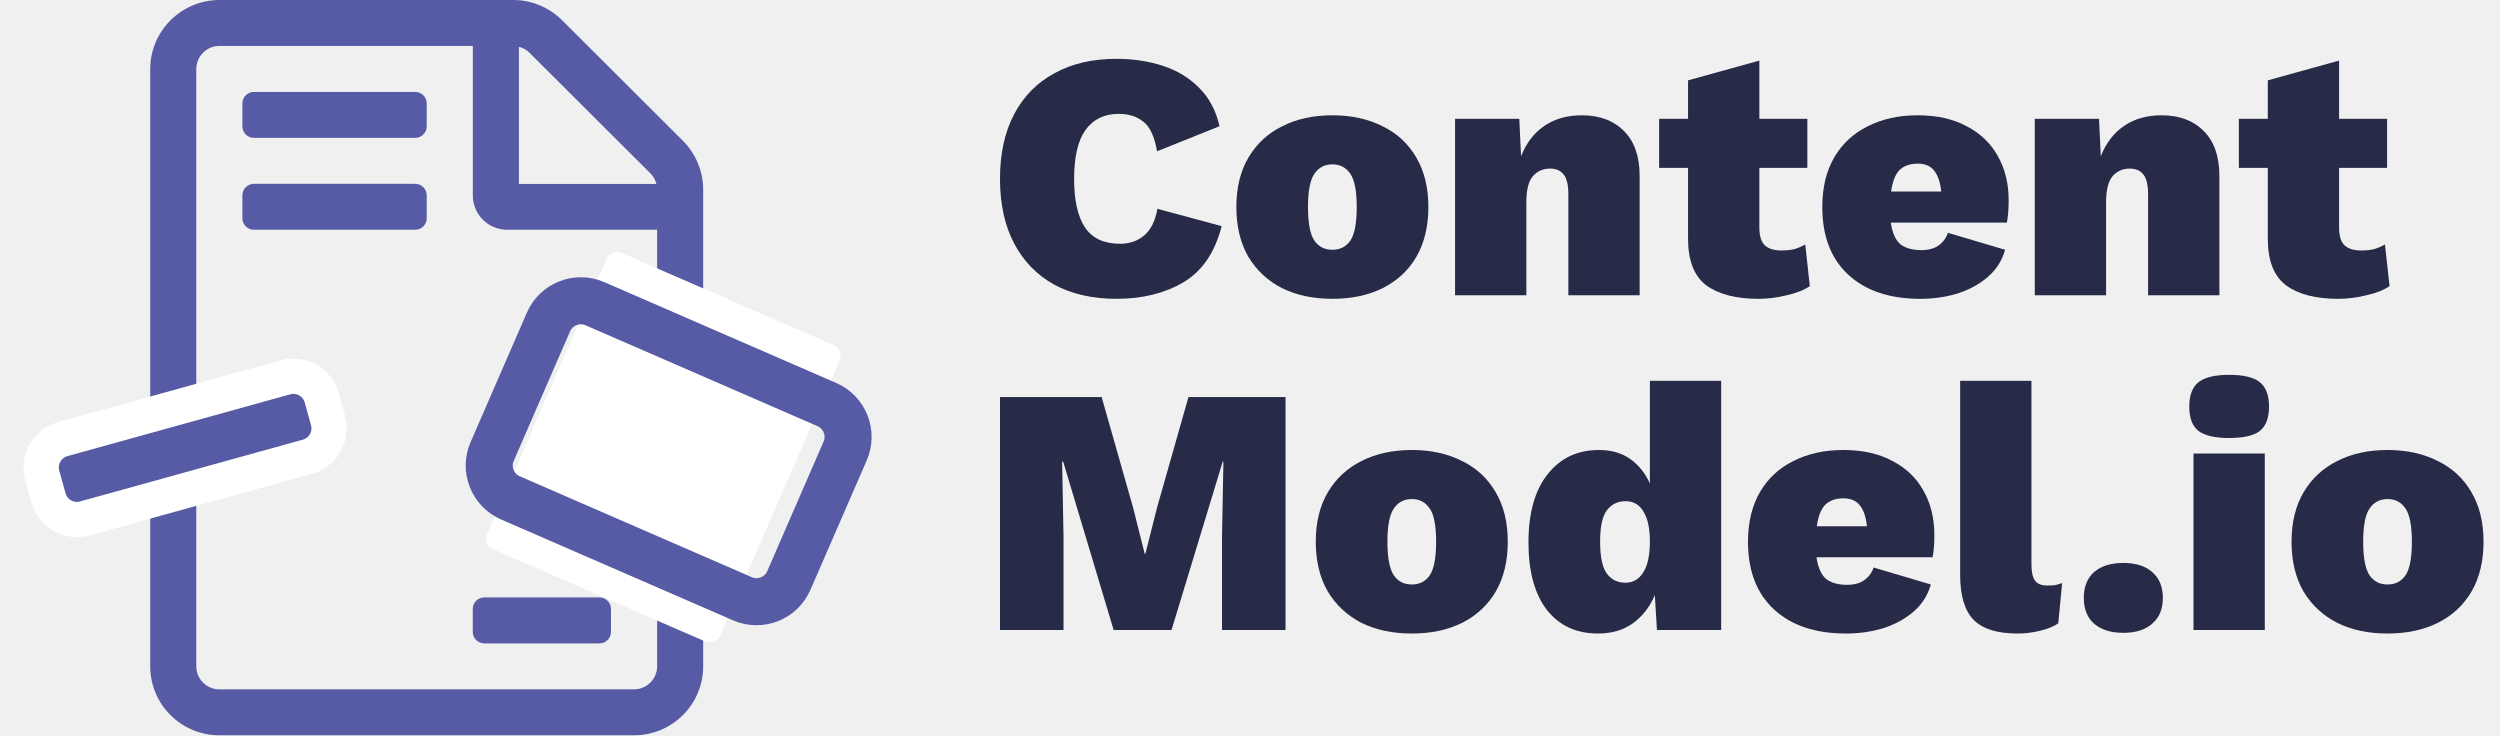
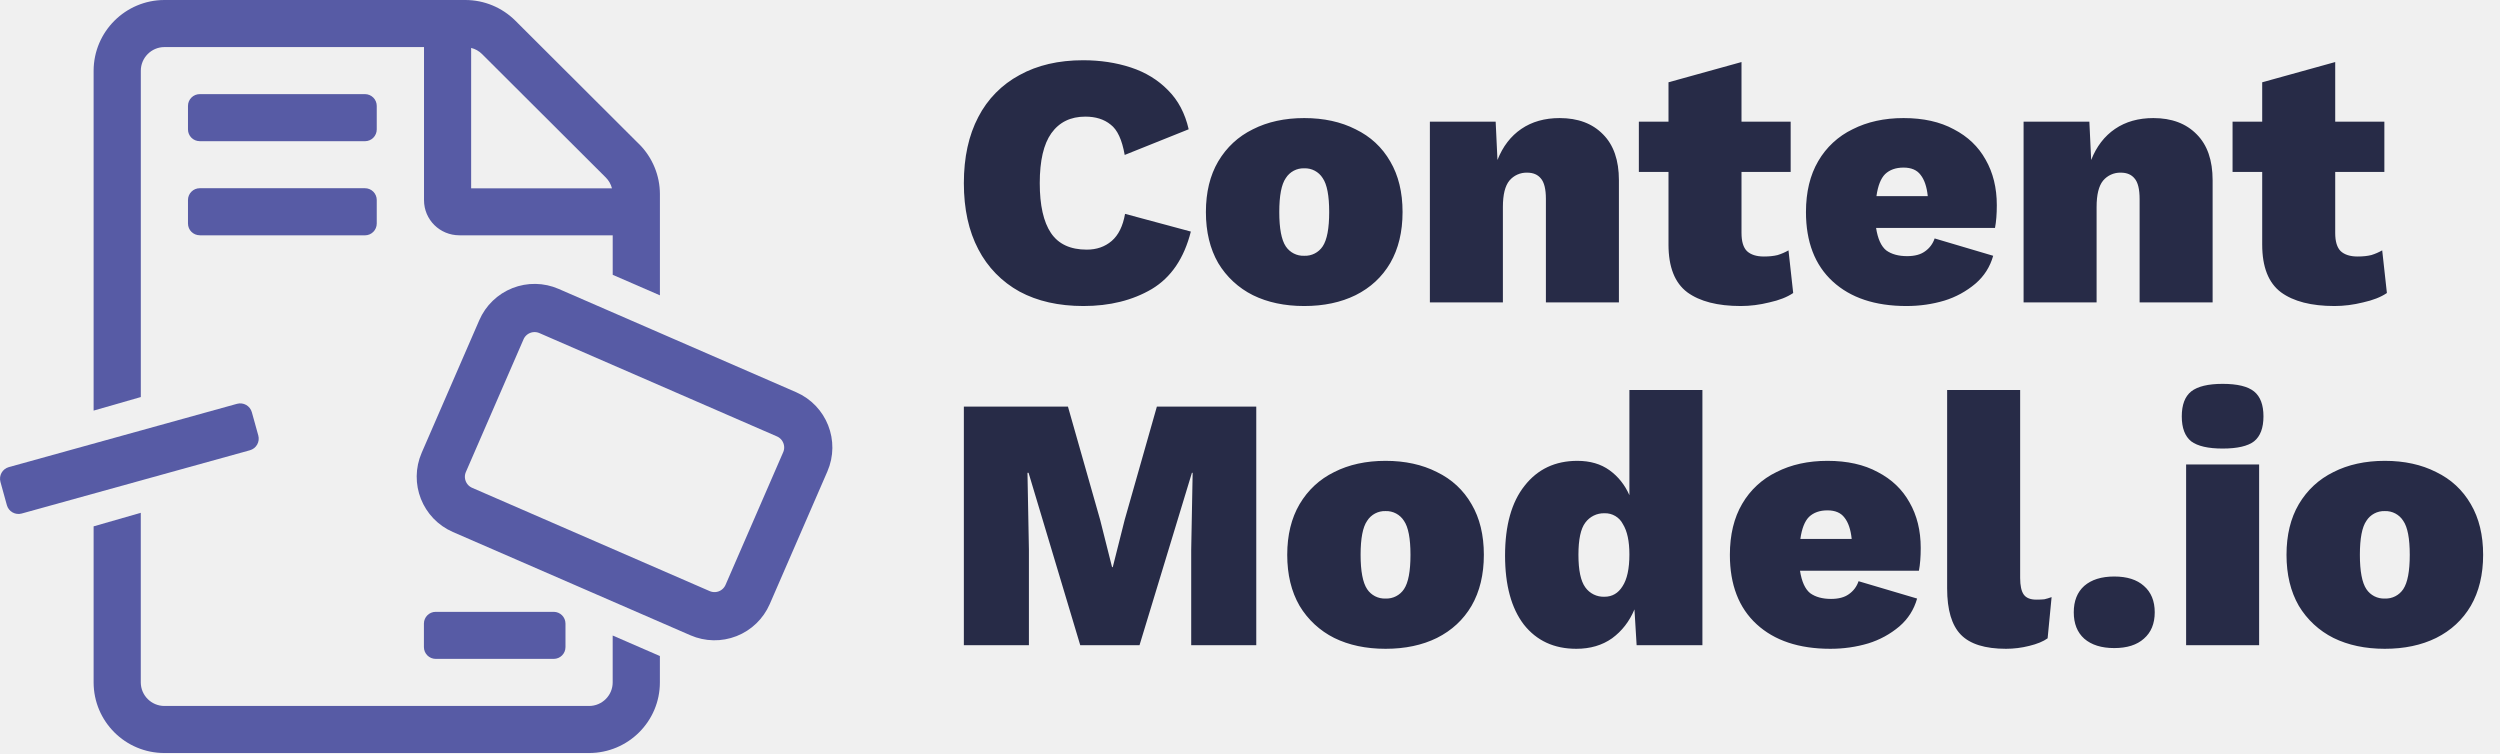
- <svg xmlns="http://www.w3.org/2000/svg" width="85" height="25" viewBox="0 0 85 25" fill="none">
-   <path d="M41.536 7.688C41.312 8.576 40.88 9.212 40.24 9.596C39.6 9.972 38.844 10.16 37.972 10.16C37.148 10.16 36.44 10 35.848 9.68C35.256 9.352 34.8 8.884 34.48 8.276C34.16 7.668 34 6.936 34 6.08C34 5.224 34.16 4.492 34.48 3.884C34.8 3.276 35.256 2.812 35.848 2.492C36.44 2.164 37.144 2 37.96 2C38.528 2 39.056 2.08 39.544 2.24C40.032 2.4 40.444 2.652 40.78 2.996C41.116 3.332 41.344 3.764 41.464 4.292L39.34 5.144C39.252 4.64 39.096 4.304 38.872 4.136C38.656 3.96 38.376 3.872 38.032 3.872C37.544 3.872 37.168 4.056 36.904 4.424C36.648 4.784 36.52 5.336 36.52 6.08C36.52 6.816 36.644 7.368 36.892 7.736C37.14 8.104 37.536 8.288 38.08 8.288C38.408 8.288 38.684 8.192 38.908 8C39.132 7.808 39.28 7.508 39.352 7.1L41.536 7.688Z" fill="#272B47" />
-   <path d="M45.3 3.92C45.949 3.92 46.517 4.044 47.005 4.292C47.501 4.532 47.885 4.888 48.157 5.36C48.428 5.824 48.565 6.384 48.565 7.04C48.565 7.696 48.428 8.26 48.157 8.732C47.885 9.196 47.501 9.552 47.005 9.8C46.517 10.04 45.949 10.16 45.3 10.16C44.653 10.16 44.084 10.04 43.596 9.8C43.108 9.552 42.724 9.196 42.444 8.732C42.172 8.26 42.036 7.696 42.036 7.04C42.036 6.384 42.172 5.824 42.444 5.36C42.724 4.888 43.108 4.532 43.596 4.292C44.084 4.044 44.653 3.92 45.3 3.92ZM45.3 5.588C45.036 5.588 44.833 5.696 44.688 5.912C44.544 6.12 44.472 6.496 44.472 7.04C44.472 7.584 44.544 7.964 44.688 8.18C44.833 8.388 45.036 8.492 45.3 8.492C45.565 8.492 45.769 8.388 45.913 8.18C46.056 7.964 46.129 7.584 46.129 7.04C46.129 6.496 46.056 6.12 45.913 5.912C45.769 5.696 45.565 5.588 45.3 5.588Z" fill="#272B47" />
-   <path d="M49.472 10.04V4.04H51.656L51.716 5.312C51.892 4.864 52.156 4.52 52.508 4.28C52.86 4.04 53.284 3.92 53.78 3.92C54.388 3.92 54.868 4.1 55.22 4.46C55.572 4.812 55.748 5.32 55.748 5.984V10.04H53.324V6.608C53.324 6.28 53.268 6.052 53.156 5.924C53.052 5.796 52.9 5.732 52.7 5.732C52.46 5.732 52.264 5.82 52.112 5.996C51.968 6.172 51.896 6.464 51.896 6.872V10.04H49.472Z" fill="#272B47" />
-   <path d="M61.45 4.04V5.708H59.818V7.736C59.818 8.016 59.878 8.216 59.998 8.336C60.126 8.456 60.314 8.516 60.562 8.516C60.738 8.516 60.89 8.5 61.018 8.468C61.146 8.428 61.266 8.376 61.378 8.312L61.534 9.728C61.334 9.864 61.07 9.968 60.742 10.04C60.422 10.12 60.106 10.16 59.794 10.16C59.026 10.16 58.434 10.008 58.018 9.704C57.602 9.392 57.394 8.864 57.394 8.12V5.708H56.41V4.04H57.394V2.732L59.818 2.06V4.04H61.45Z" fill="#272B47" />
-   <path d="M65.294 10.16C64.254 10.16 63.438 9.888 62.846 9.344C62.254 8.8 61.958 8.032 61.958 7.04C61.958 6.376 62.094 5.812 62.366 5.348C62.638 4.884 63.018 4.532 63.506 4.292C63.994 4.044 64.558 3.92 65.198 3.92C65.854 3.92 66.41 4.044 66.866 4.292C67.33 4.532 67.682 4.868 67.922 5.3C68.17 5.732 68.294 6.236 68.294 6.812C68.294 7.108 68.274 7.36 68.234 7.568H64.286C64.342 7.928 64.454 8.176 64.622 8.312C64.798 8.44 65.03 8.504 65.318 8.504C65.566 8.504 65.762 8.452 65.906 8.348C66.058 8.244 66.166 8.1 66.23 7.916L68.174 8.492C68.07 8.86 67.874 9.168 67.586 9.416C67.298 9.664 66.954 9.852 66.554 9.98C66.154 10.1 65.734 10.16 65.294 10.16ZM65.198 5.564C64.942 5.564 64.738 5.636 64.586 5.78C64.442 5.924 64.346 6.168 64.298 6.512H66.002C65.97 6.2 65.89 5.964 65.762 5.804C65.642 5.644 65.454 5.564 65.198 5.564Z" fill="#272B47" />
-   <path d="M69.183 10.04V4.04H71.367L71.427 5.312C71.603 4.864 71.867 4.52 72.219 4.28C72.571 4.04 72.995 3.92 73.491 3.92C74.099 3.92 74.579 4.1 74.931 4.46C75.283 4.812 75.459 5.32 75.459 5.984V10.04H73.035V6.608C73.035 6.28 72.979 6.052 72.867 5.924C72.763 5.796 72.611 5.732 72.411 5.732C72.171 5.732 71.975 5.82 71.823 5.996C71.679 6.172 71.607 6.464 71.607 6.872V10.04H69.183Z" fill="#272B47" />
-   <path d="M81.161 4.04V5.708H79.529V7.736C79.529 8.016 79.589 8.216 79.709 8.336C79.837 8.456 80.025 8.516 80.273 8.516C80.449 8.516 80.601 8.5 80.729 8.468C80.857 8.428 80.977 8.376 81.089 8.312L81.245 9.728C81.045 9.864 80.781 9.968 80.453 10.04C80.133 10.12 79.817 10.16 79.505 10.16C78.737 10.16 78.145 10.008 77.729 9.704C77.313 9.392 77.105 8.864 77.105 8.12V5.708H76.121V4.04H77.105V2.732L79.529 2.06V4.04H81.161Z" fill="#272B47" />
-   <path d="M43.708 13.5V21.42H41.548V18.252L41.596 15.696H41.572L39.832 21.42H37.864L36.148 15.696H36.112L36.16 18.252V21.42H34V13.5H37.456L38.524 17.256L38.92 18.828H38.944L39.34 17.256L40.408 13.5H43.708Z" fill="#272B47" />
-   <path d="M48.001 15.3C48.648 15.3 49.217 15.424 49.705 15.672C50.2 15.912 50.584 16.268 50.856 16.74C51.129 17.204 51.264 17.764 51.264 18.42C51.264 19.076 51.129 19.64 50.856 20.112C50.584 20.576 50.2 20.932 49.705 21.18C49.217 21.42 48.648 21.54 48.001 21.54C47.352 21.54 46.785 21.42 46.297 21.18C45.809 20.932 45.425 20.576 45.145 20.112C44.873 19.64 44.736 19.076 44.736 18.42C44.736 17.764 44.873 17.204 45.145 16.74C45.425 16.268 45.809 15.912 46.297 15.672C46.785 15.424 47.352 15.3 48.001 15.3ZM48.001 16.968C47.736 16.968 47.532 17.076 47.389 17.292C47.245 17.5 47.172 17.876 47.172 18.42C47.172 18.964 47.245 19.344 47.389 19.56C47.532 19.768 47.736 19.872 48.001 19.872C48.264 19.872 48.468 19.768 48.612 19.56C48.757 19.344 48.828 18.964 48.828 18.42C48.828 17.876 48.757 17.5 48.612 17.292C48.468 17.076 48.264 16.968 48.001 16.968Z" fill="#272B47" />
-   <path d="M54.332 21.54C53.596 21.54 53.016 21.272 52.592 20.736C52.176 20.192 51.968 19.428 51.968 18.444C51.968 17.444 52.184 16.672 52.616 16.128C53.048 15.576 53.632 15.3 54.368 15.3C54.792 15.3 55.148 15.404 55.436 15.612C55.724 15.82 55.944 16.096 56.096 16.44V12.948H58.52V21.42H56.336L56.264 20.232C56.096 20.632 55.848 20.952 55.52 21.192C55.192 21.424 54.796 21.54 54.332 21.54ZM55.268 19.812C55.524 19.812 55.724 19.696 55.868 19.464C56.02 19.232 56.096 18.88 56.096 18.408C56.096 17.968 56.024 17.632 55.88 17.4C55.744 17.16 55.54 17.04 55.268 17.04C55.004 17.04 54.792 17.144 54.632 17.352C54.48 17.552 54.404 17.908 54.404 18.42C54.404 18.932 54.48 19.292 54.632 19.5C54.784 19.708 54.996 19.812 55.268 19.812Z" fill="#272B47" />
-   <path d="M62.768 21.54C61.728 21.54 60.912 21.268 60.32 20.724C59.728 20.18 59.432 19.412 59.432 18.42C59.432 17.756 59.568 17.192 59.84 16.728C60.112 16.264 60.492 15.912 60.98 15.672C61.468 15.424 62.032 15.3 62.672 15.3C63.328 15.3 63.884 15.424 64.34 15.672C64.804 15.912 65.156 16.248 65.396 16.68C65.644 17.112 65.768 17.616 65.768 18.192C65.768 18.488 65.748 18.74 65.708 18.948H61.76C61.816 19.308 61.928 19.556 62.096 19.692C62.272 19.82 62.504 19.884 62.792 19.884C63.04 19.884 63.236 19.832 63.38 19.728C63.532 19.624 63.64 19.48 63.704 19.296L65.648 19.872C65.544 20.24 65.348 20.548 65.06 20.796C64.772 21.044 64.428 21.232 64.028 21.36C63.628 21.48 63.208 21.54 62.768 21.54ZM62.672 16.944C62.416 16.944 62.212 17.016 62.06 17.16C61.916 17.304 61.82 17.548 61.772 17.892H63.476C63.444 17.58 63.364 17.344 63.236 17.184C63.116 17.024 62.928 16.944 62.672 16.944Z" fill="#272B47" />
-   <path d="M69.069 12.948V19.188C69.069 19.444 69.109 19.628 69.189 19.74C69.269 19.852 69.409 19.908 69.609 19.908C69.713 19.908 69.801 19.904 69.873 19.896C69.945 19.88 70.025 19.856 70.113 19.824L69.981 21.192C69.837 21.296 69.633 21.38 69.369 21.444C69.113 21.508 68.857 21.54 68.601 21.54C67.905 21.54 67.405 21.384 67.101 21.072C66.797 20.76 66.645 20.248 66.645 19.536V12.948H69.069Z" fill="#272B47" />
-   <path d="M72.193 19.14C72.617 19.14 72.945 19.244 73.177 19.452C73.417 19.66 73.537 19.952 73.537 20.328C73.537 20.704 73.417 20.996 73.177 21.204C72.945 21.412 72.617 21.516 72.193 21.516C71.769 21.516 71.437 21.412 71.197 21.204C70.965 20.996 70.849 20.704 70.849 20.328C70.849 19.952 70.965 19.66 71.197 19.452C71.437 19.244 71.769 19.14 72.193 19.14Z" fill="#272B47" />
-   <path d="M75.791 14.892C75.311 14.892 74.963 14.812 74.747 14.652C74.539 14.484 74.435 14.208 74.435 13.824C74.435 13.44 74.539 13.164 74.747 12.996C74.963 12.828 75.311 12.744 75.791 12.744C76.279 12.744 76.627 12.828 76.835 12.996C77.043 13.164 77.147 13.44 77.147 13.824C77.147 14.208 77.043 14.484 76.835 14.652C76.627 14.812 76.279 14.892 75.791 14.892ZM77.003 15.42V21.42H74.579V15.42H77.003Z" fill="#272B47" />
-   <path d="M81.176 15.3C81.824 15.3 82.392 15.424 82.88 15.672C83.376 15.912 83.76 16.268 84.032 16.74C84.304 17.204 84.44 17.764 84.44 18.42C84.44 19.076 84.304 19.64 84.032 20.112C83.76 20.576 83.376 20.932 82.88 21.18C82.392 21.42 81.824 21.54 81.176 21.54C80.528 21.54 79.96 21.42 79.472 21.18C78.984 20.932 78.6 20.576 78.32 20.112C78.048 19.64 77.912 19.076 77.912 18.42C77.912 17.764 78.048 17.204 78.32 16.74C78.6 16.268 78.984 15.912 79.472 15.672C79.96 15.424 80.528 15.3 81.176 15.3ZM81.176 16.968C80.912 16.968 80.708 17.076 80.564 17.292C80.42 17.5 80.348 17.876 80.348 18.42C80.348 18.964 80.42 19.344 80.564 19.56C80.708 19.768 80.912 19.872 81.176 19.872C81.44 19.872 81.644 19.768 81.788 19.56C81.932 19.344 82.004 18.964 82.004 18.42C82.004 17.876 81.932 17.5 81.788 17.292C81.644 17.076 81.44 16.968 81.176 16.968Z" fill="#272B47" />
-   <path d="M20.383 20.312H16.466C16.25 20.312 16.074 20.487 16.074 20.703V21.484C16.074 21.7 16.25 21.875 16.466 21.875H20.383C20.599 21.875 20.774 21.7 20.774 21.484V20.703C20.774 20.487 20.599 20.312 20.383 20.312ZM8.633 4.688H14.116C14.332 4.688 14.508 4.513 14.508 4.297V3.516C14.508 3.3 14.332 3.125 14.116 3.125H8.633C8.416 3.125 8.241 3.3 8.241 3.516V4.297C8.241 4.513 8.416 4.688 8.633 4.688ZM8.633 7.812H14.116C14.332 7.812 14.508 7.638 14.508 7.422V6.641C14.508 6.425 14.332 6.25 14.116 6.25H8.633C8.416 6.25 8.241 6.425 8.241 6.641V7.422C8.241 7.638 8.416 7.812 8.633 7.812ZM23.217 4.784L19.111 0.688C18.67 0.249 18.073 0 17.452 0H7.457C6.16 0.005 5.108 1.055 5.108 2.348V22.657C5.108 23.95 6.16 25 7.457 25H21.558C22.855 25 23.908 23.95 23.908 22.657V6.444C23.908 5.824 23.658 5.224 23.217 4.784ZM17.643 1.591C17.78 1.625 17.902 1.694 18.005 1.796L22.111 5.892C22.214 5.995 22.283 6.117 22.317 6.253H17.643V1.591ZM22.342 22.657C22.342 23.086 21.989 23.438 21.558 23.438H7.457C7.026 23.438 6.674 23.086 6.674 22.657V2.348C6.674 1.918 7.026 1.562 7.457 1.562H16.076V6.644C16.076 7.293 16.6 7.812 17.251 7.812H22.342V22.657Z" fill="#575BA5" />
-   <rect x="20.78" y="8.445" width="8.646" height="10.982" rx="0.4" transform="rotate(23.5 20.7799 8.44508)" fill="white" />
-   <path d="M28.113 13.755L20.227 10.326C19.619 10.062 18.912 10.34 18.648 10.948L16.734 15.35C16.469 15.957 16.748 16.664 17.356 16.929L25.242 20.358C25.85 20.622 26.557 20.344 26.821 19.736L28.735 15.334C29 14.726 28.721 14.019 28.113 13.755Z" stroke="#575BA5" stroke-width="1.6" />
-   <path d="M9.708 12.829L2.133 14.93C1.601 15.077 1.289 15.628 1.436 16.16L1.65 16.931C1.798 17.463 2.349 17.775 2.881 17.628L10.456 15.527C10.989 15.379 11.3 14.828 11.153 14.296L10.939 13.525C10.791 12.993 10.24 12.681 9.708 12.829Z" fill="#575BA5" stroke="white" stroke-width="1.2" />
+ <svg xmlns="http://www.w3.org/2000/svg" width="83" height="25" fill="none">
+   <path d="M39.536 7.688c-.224.888-.656 1.524-1.296 1.908-.64.376-1.396.564-2.268.564-.824 0-1.532-.16-2.124-.48a3.356 3.356 0 01-1.368-1.404c-.32-.608-.48-1.34-.48-2.196 0-.856.16-1.588.48-2.196a3.282 3.282 0 011.368-1.392C34.44 2.164 35.144 2 35.96 2c.568 0 1.096.08 1.584.24.488.16.9.412 1.236.756.336.336.564.768.684 1.296l-2.124.852c-.088-.504-.244-.84-.468-1.008-.216-.176-.496-.264-.84-.264-.488 0-.864.184-1.128.552-.256.36-.384.912-.384 1.656 0 .736.124 1.288.372 1.656.248.368.644.552 1.188.552.328 0 .604-.096.828-.288.224-.192.372-.492.444-.9l2.184.588zM43.3 3.92c.649 0 1.217.124 1.705.372.495.24.88.596 1.151 1.068.273.464.409 1.024.409 1.68 0 .656-.136 1.22-.408 1.692-.272.464-.656.82-1.152 1.068-.489.24-1.056.36-1.705.36-.647 0-1.215-.12-1.703-.36a2.8 2.8 0 01-1.153-1.068c-.272-.472-.408-1.036-.408-1.692 0-.656.136-1.216.408-1.68.28-.472.664-.828 1.152-1.068.489-.248 1.057-.372 1.705-.372zm0 1.668a.693.693 0 00-.611.324c-.145.208-.217.584-.217 1.128 0 .544.072.924.216 1.14a.7.7 0 00.612.312.7.7 0 00.613-.312c.144-.216.216-.596.216-1.14 0-.544-.072-.92-.216-1.128a.693.693 0 00-.612-.324zM47.472 10.04v-6h2.184l.06 1.272c.176-.448.44-.792.792-1.032.352-.24.776-.36 1.272-.36.608 0 1.088.18 1.44.54.352.352.528.86.528 1.524v4.056h-2.424V6.608c0-.328-.056-.556-.168-.684-.104-.128-.256-.192-.456-.192a.741.741 0 00-.588.264c-.144.176-.216.468-.216.876v3.168h-2.424zM59.45 4.04v1.668h-1.632v2.028c0 .28.06.48.18.6.128.12.316.18.564.18.176 0 .328-.016.456-.048.128-.04.248-.092.36-.156l.156 1.416c-.2.136-.464.24-.792.312-.32.08-.636.12-.948.12-.768 0-1.36-.152-1.776-.456-.416-.312-.624-.84-.624-1.584V5.708h-.984V4.04h.984V2.732l2.424-.672v1.98h1.632zM63.294 10.16c-1.04 0-1.856-.272-2.448-.816-.592-.544-.888-1.312-.888-2.304 0-.664.136-1.228.408-1.692a2.645 2.645 0 011.14-1.056c.488-.248 1.052-.372 1.692-.372.656 0 1.212.124 1.668.372.464.24.816.576 1.056 1.008.248.432.372.936.372 1.512 0 .296-.02.548-.06.756h-3.948c.056.36.168.608.336.744.176.128.408.192.696.192.248 0 .444-.052.588-.156a.843.843 0 00.324-.432l1.944.576c-.104.368-.3.676-.588.924a2.927 2.927 0 01-1.032.564c-.4.12-.82.18-1.26.18zm-.096-4.596c-.256 0-.46.072-.612.216-.144.144-.24.388-.288.732h1.704c-.032-.312-.112-.548-.24-.708-.12-.16-.308-.24-.564-.24zM67.183 10.04v-6h2.184l.06 1.272c.176-.448.44-.792.792-1.032.352-.24.776-.36 1.272-.36.608 0 1.088.18 1.44.54.352.352.528.86.528 1.524v4.056h-2.424V6.608c0-.328-.056-.556-.168-.684-.104-.128-.256-.192-.456-.192a.741.741 0 00-.588.264c-.144.176-.216.468-.216.876v3.168h-2.424zM79.161 4.04v1.668h-1.632v2.028c0 .28.06.48.18.6.128.12.316.18.564.18.176 0 .328-.016.456-.048.128-.04.248-.092.36-.156l.156 1.416c-.2.136-.464.24-.792.312-.32.08-.636.12-.948.12-.768 0-1.36-.152-1.776-.456-.416-.312-.624-.84-.624-1.584V5.708h-.984V4.04h.984V2.732l2.424-.672v1.98h1.632zM41.708 13.5v7.92h-2.16v-3.168l.048-2.556h-.024l-1.74 5.724h-1.968l-1.716-5.724h-.036l.048 2.556v3.168H32V13.5h3.456l1.068 3.756.396 1.572h.024l.396-1.572 1.068-3.756h3.3zM46 15.3c.648 0 1.217.124 1.705.372.495.24.88.596 1.151 1.068.273.464.408 1.024.408 1.68 0 .656-.136 1.22-.408 1.692-.272.464-.656.82-1.151 1.068-.488.24-1.056.36-1.704.36-.648 0-1.216-.12-1.704-.36a2.8 2.8 0 01-1.152-1.068c-.273-.472-.409-1.036-.409-1.692 0-.656.137-1.216.409-1.68.28-.472.663-.828 1.151-1.068.489-.248 1.056-.372 1.705-.372zm0 1.668a.693.693 0 00-.611.324c-.145.208-.217.584-.217 1.128 0 .544.073.924.217 1.14a.7.7 0 00.611.312.7.7 0 00.612-.312c.145-.216.216-.596.216-1.14 0-.544-.072-.92-.216-1.128a.693.693 0 00-.611-.324zM52.332 21.54c-.736 0-1.316-.268-1.74-.804-.416-.544-.624-1.308-.624-2.292 0-1 .216-1.772.648-2.316.432-.552 1.016-.828 1.752-.828.424 0 .78.104 1.068.312.288.208.508.484.66.828v-3.492h2.424v8.472h-2.184l-.072-1.188c-.168.4-.416.72-.744.96-.328.232-.724.348-1.188.348zm.936-1.728c.256 0 .456-.116.6-.348.152-.232.228-.584.228-1.056 0-.44-.072-.776-.216-1.008a.661.661 0 00-.612-.36.763.763 0 00-.636.312c-.152.2-.228.556-.228 1.068s.076.872.228 1.08a.743.743 0 00.636.312zM60.768 21.54c-1.04 0-1.856-.272-2.448-.816-.592-.544-.888-1.312-.888-2.304 0-.664.136-1.228.408-1.692a2.645 2.645 0 011.14-1.056c.488-.248 1.052-.372 1.692-.372.656 0 1.212.124 1.668.372.464.24.816.576 1.056 1.008.248.432.372.936.372 1.512 0 .296-.02.548-.06.756H59.76c.056.36.168.608.336.744.176.128.408.192.696.192.248 0 .444-.052.588-.156a.843.843 0 00.324-.432l1.944.576c-.104.368-.3.676-.588.924a2.927 2.927 0 01-1.032.564c-.4.12-.82.18-1.26.18zm-.096-4.596c-.256 0-.46.072-.612.216-.144.144-.24.388-.288.732h1.704c-.032-.312-.112-.548-.24-.708-.12-.16-.308-.24-.564-.24zM67.069 12.948v6.24c0 .256.04.44.12.552.08.112.22.168.42.168.104 0 .192-.004.264-.012.072-.016.152-.04.24-.072l-.132 1.368c-.144.104-.348.188-.612.252a3.156 3.156 0 01-.768.096c-.696 0-1.196-.156-1.5-.468-.304-.312-.456-.824-.456-1.536v-6.588h2.424zM70.193 19.14c.424 0 .752.104.984.312.24.208.36.5.36.876s-.12.668-.36.876c-.232.208-.56.312-.984.312-.424 0-.756-.104-.996-.312-.232-.208-.348-.5-.348-.876s.116-.668.348-.876c.24-.208.572-.312.996-.312zM73.79 14.892c-.48 0-.827-.08-1.043-.24-.208-.168-.312-.444-.312-.828 0-.384.104-.66.312-.828.216-.168.564-.252 1.044-.252.488 0 .836.084 1.044.252.208.168.312.444.312.828 0 .384-.104.66-.312.828-.208.16-.556.24-1.044.24zm1.213.528v6h-2.424v-6h2.424zM79.176 15.3c.648 0 1.216.124 1.704.372.496.24.88.596 1.152 1.068.272.464.408 1.024.408 1.68 0 .656-.136 1.22-.408 1.692-.272.464-.656.82-1.152 1.068-.488.24-1.056.36-1.704.36-.648 0-1.216-.12-1.704-.36a2.8 2.8 0 01-1.152-1.068c-.272-.472-.408-1.036-.408-1.692 0-.656.136-1.216.408-1.68.28-.472.664-.828 1.152-1.068.488-.248 1.056-.372 1.704-.372zm0 1.668a.693.693 0 00-.612.324c-.144.208-.216.584-.216 1.128 0 .544.072.924.216 1.14a.7.7 0 00.612.312.7.7 0 00.612-.312c.144-.216.216-.596.216-1.14 0-.544-.072-.92-.216-1.128a.693.693 0 00-.612-.324z" fill="#272B47" />
+   <path d="M26.113 13.755l-7.886-3.43a1.2 1.2 0 00-1.58.623l-1.913 4.402a1.2 1.2 0 00.622 1.579l7.886 3.429a1.2 1.2 0 001.58-.622l1.913-4.402a1.2 1.2 0 00-.622-1.579z" stroke="#575BA5" stroke-width="1.6" />
+   <path fill-rule="evenodd" clip-rule="evenodd" d="M18.383 20.313h-3.917a.391.391 0 00-.392.39v.781c0 .216.176.391.392.391h3.917a.391.391 0 00.391-.39v-.782a.391.391 0 00-.391-.39zM6.633 4.688h5.483a.391.391 0 00.392-.391v-.781a.391.391 0 00-.392-.391H6.633a.391.391 0 00-.392.39v.782c0 .216.175.39.392.39zm0 3.125h5.483a.391.391 0 00.392-.391V6.64a.391.391 0 00-.392-.391H6.633a.391.391 0 00-.392.39v.782c0 .216.175.39.392.39zm14.584-3.029L17.111.688A2.353 2.353 0 0015.45 0H5.458a2.355 2.355 0 00-2.35 2.348v11.284l1.567-.45V2.348c0-.43.352-.785.783-.785h8.619v5.081c0 .65.524 1.168 1.175 1.168h5.09v1.312l1.567.681V6.444c0-.62-.25-1.22-.69-1.66zM4.674 17.025l-1.566.45v5.182A2.347 2.347 0 005.458 25h14.1c1.297 0 2.35-1.05 2.35-2.343v-.877l-1.567-.681v1.558c0 .43-.352.781-.783.781h-14.1a.785.785 0 01-.784-.781v-5.632zM15.642 1.591a.77.77 0 01.363.205l4.106 4.096a.767.767 0 01.206.361h-4.675V1.591z" fill="#575BA5" />
+   <path d="M.015 16a.4.4 0 01.278-.492l7.575-2.101a.4.4 0 01.493.278l.214.771a.4.4 0 01-.279.493l-7.575 2.1a.4.4 0 01-.493-.278L.015 16z" fill="#575BA5" />
</svg>
